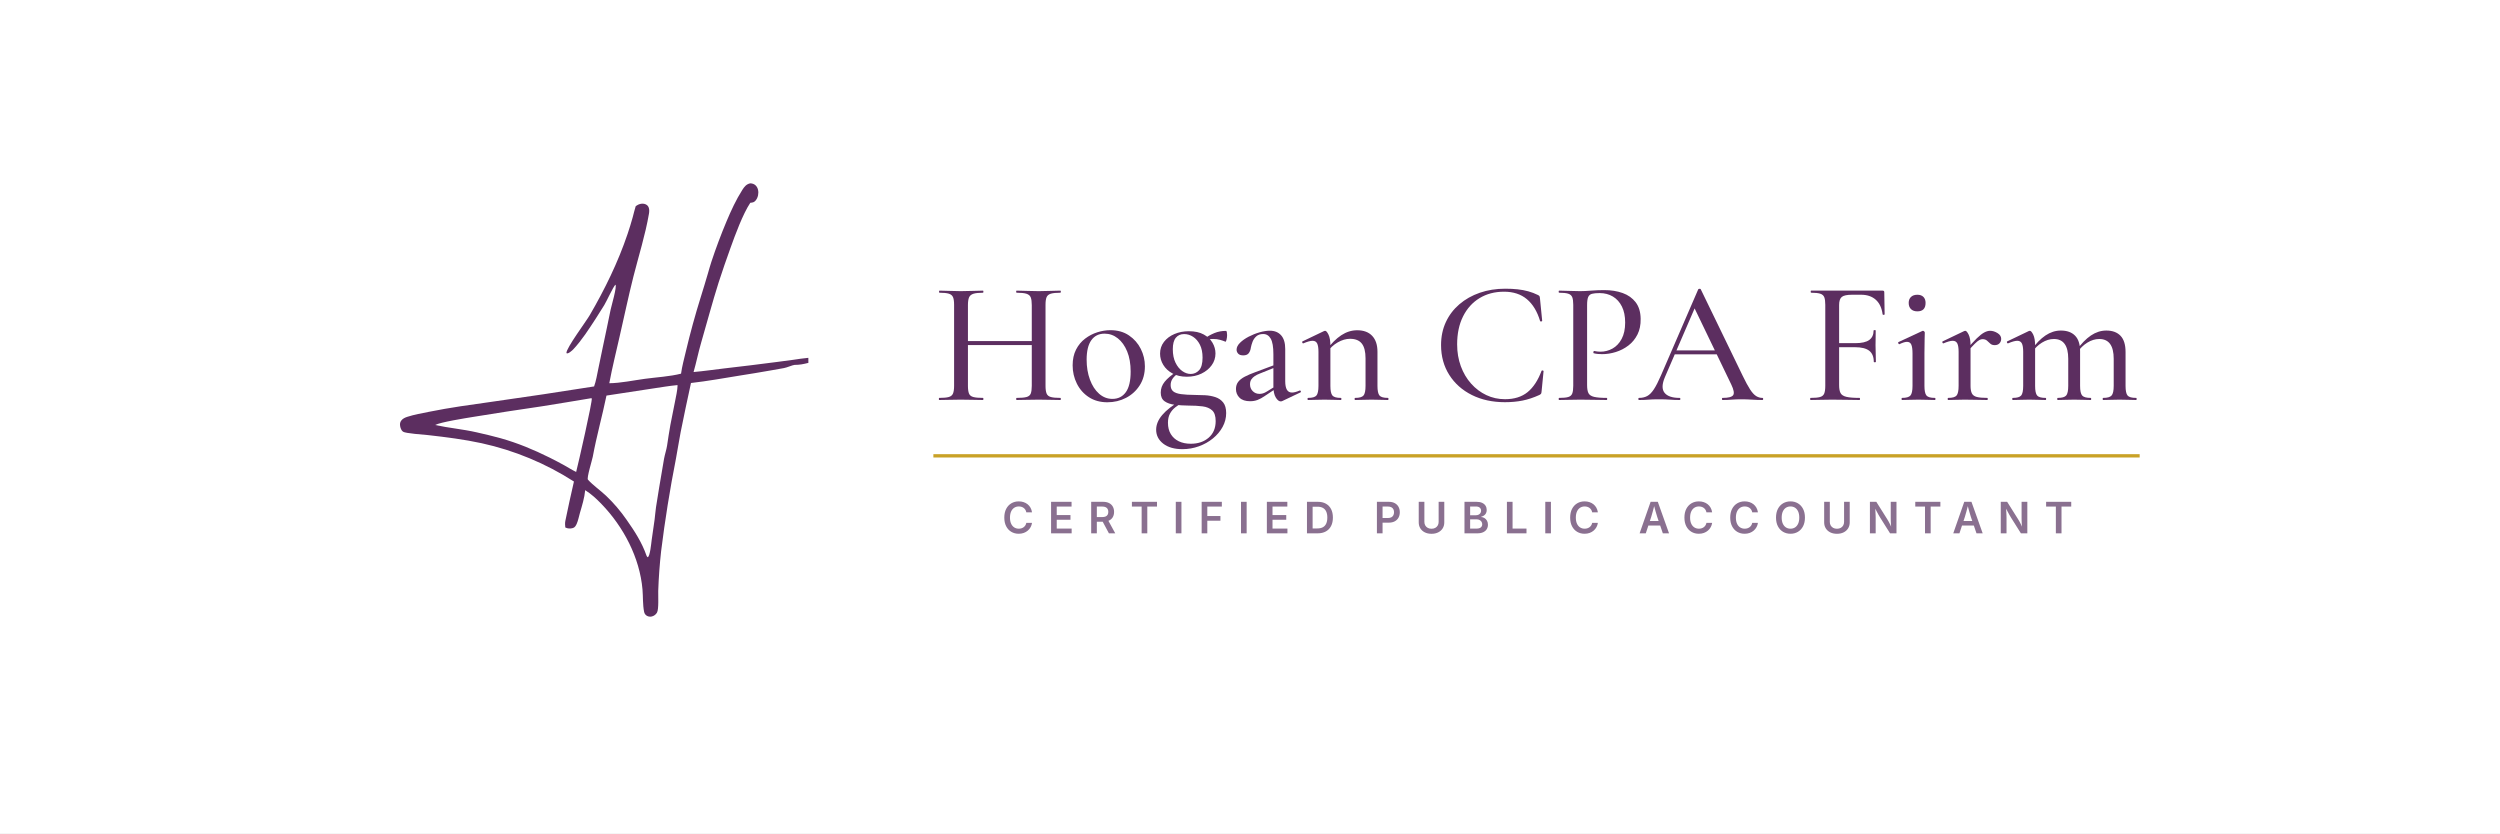
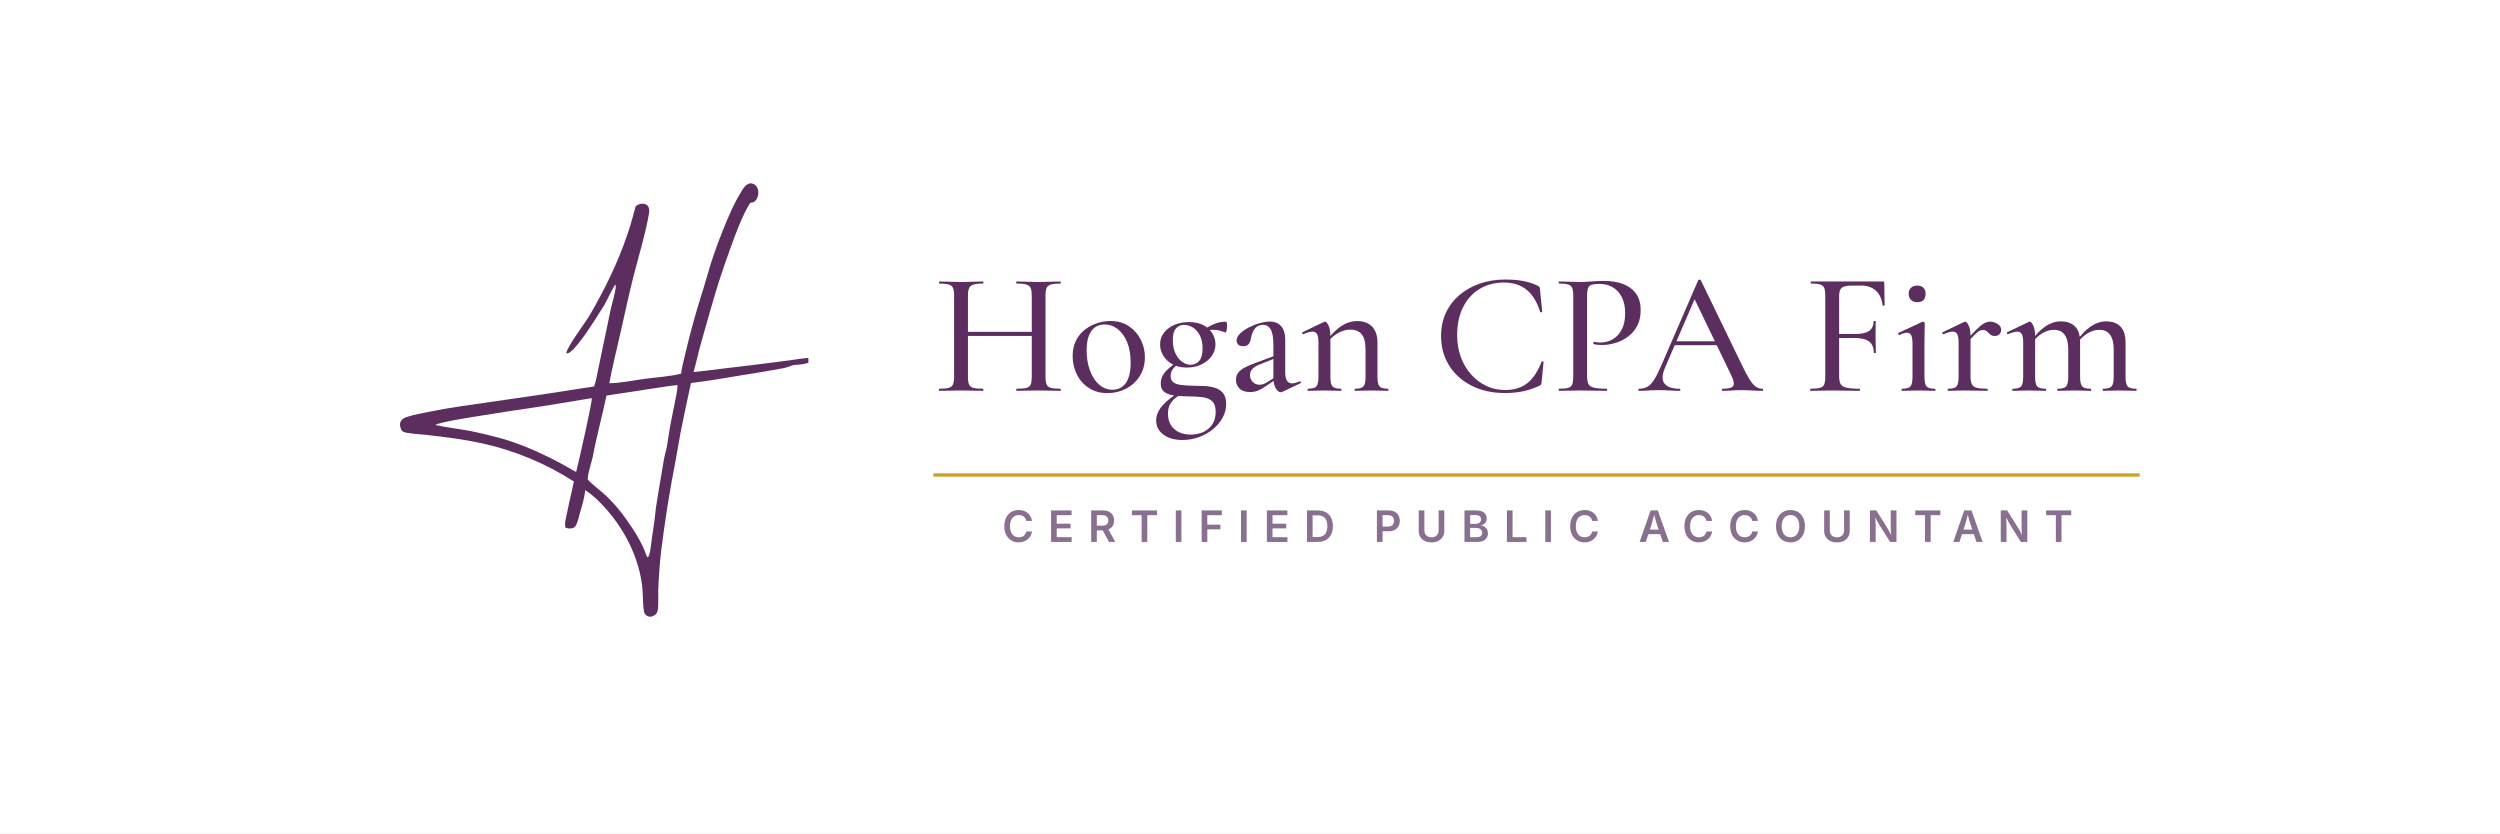
<svg xmlns="http://www.w3.org/2000/svg" width="3000" height="1000" viewBox="0 0 3000 1000">
  <rect width="3000" height="1000" fill="#ffffff" />
  <g fill="#5C2E60" transform="translate(480,220.0) scale(0.6474668)">
    <path fill-rule="evenodd" d="M648.99,0c16.6.23,18.78,21.06,10.34,31.56-3.06,3.8-5.67,4.04-10.08,4.5-13.85,20.86-27.98,59.25-36.74,83.71-7.65,21.1-14.94,42.33-21.88,63.68-11.74,36.98-21.71,74.86-32.57,112.13-5.24,17.98-8.77,36.18-13.96,54.17,18.68-1.68,37.98-4.45,56.65-6.69,32.93-3.76,65.84-7.79,98.7-12.1,9.7-1.22,19.38-2.5,29.06-3.84,9.32-1.34,18.95-2.95,28.32-3.71l.05,9.36c-9.84,2.42-15.61,3.67-25.65,3.75-2.92.02-14.67,5.12-19.7,5.9-7.99,1.24-16.72,3-24.76,4.4-19,3.36-38.04,6.52-57.1,9.48-29.69,4.81-60.53,10.4-90.37,13.76-6.64,30.18-13,60.42-19.08,90.72-3.19,16.53-5.75,33.37-8.87,50-11.16,56.66-20.3,113.71-27.4,171.02-2.7,24.43-4.49,48.95-5.35,73.51-.26,8.61,1.3,34.01-2.29,40.25-2.05,3.57-5.46,6.17-9.45,7.19-6.33,1.59-13.04-1.75-14.4-8.4-2.77-13.58-1.84-27.91-3.03-41.67-5.1-58.9-35.2-116.17-75.98-158.32-9.4-9.72-18.88-18.58-30.23-25.69-1.27,14.15-5.72,28.34-9.66,41.91-1.97,6.79-3.29,14.25-6.14,20.67-1.55,3.27-3.22,6.5-6.97,7.61-4.84,1.43-9.59,1.23-14.08-1.06-.5-3.63-.7-8.52.05-12.08,5.08-24.1,10.3-49.17,15.95-73.06-52.29-33.59-110.13-57.61-170.82-70.95-32.33-7.06-66.38-11.35-99.21-15.05-8.35-.94-42-3.06-46.78-6.4-3-2.1-4.71-6.72-5.29-10.25-.63-3.79-.31-7.16,2.04-10.29,2.88-3.84,7.14-5.66,11.56-7.08,12.71-4.09,26.69-6.5,39.79-9.17,38.87-7.92,78.23-13.23,117.49-18.75,62.95-8.85,125.81-18.28,188.58-28.3,3.43-9.19,5.83-22.9,7.8-32.69l7.95-38.32c4.98-23.79,10.15-47.59,14.92-71.43,1.22-6.09,12.27-43.34,8.85-46.14-4.14,3.86-16.47,30.97-20.6,37.7-4.9,7.97-10.39,16.8-15.66,24.88-12.88,19.73-25.69,39.96-41.81,57.24-1.74,1.86-10.48,9.92-12.71,6.83-.65-8.89,35.93-57.71,43.19-70.16,27.84-47.8,52.58-98.32,70.21-150.75,3.42-10.16,6.57-20.41,9.43-30.74,1.85-6.73,3.4-13.65,5.48-20.29.47-.39.94-.76,1.43-1.12,3.86-2.81,9.4-4.48,14.11-3.5,9.66,2.01,10.45,10.48,9.06,18.57-6.78,39.32-18.88,77.38-28.68,115.96-9.3,36.59-16.94,73.75-25.46,110.53-6.48,28.78-13.99,58.68-19.34,87.49,20.58-.15,45.36-5.39,66.06-8.19,20.83-2.82,46.75-4.3,66.92-9.54,1.94-13.88,5.61-27.26,8.84-40.89,8.07-34.08,17.33-67.86,27.77-101.29,4.41-14.46,9.03-28.87,13.15-43.42,2.05-7.25,4.12-14.5,6.45-21.67,8.39-25.39,17.78-50.44,28.14-75.09,8.4-19.96,17.58-39.93,29.23-58.23,3.72-5.85,7.49-10.64,14.54-12.15Z M513.81,373.98c.39.11.11,0,.65.61-.13,7.99-3.07,21.51-4.72,29.71-3.04,14.43-5.92,28.9-8.62,43.4-2.39,13.15-4.15,25.41-6.16,38.56-1.06,6.95-4.11,16.31-5.58,24.23-3.18,17.8-6.21,35.62-9.08,53.47-1.98,12.09-4.07,24.36-5.85,36.47-1.09,7.38-1.59,15.22-2.58,22.74-1.76,12.75-3.58,25.5-5.47,38.23-.61,4.27-3,31.36-7.52,31.53-.85-.78-1.61-1.79-1.99-2.88-8.53-24.52-22.08-45.39-37.05-66.68-11.09-16.01-23.77-30.84-37.86-44.27-10.49-9.91-24.16-19.39-33.64-29.85-2.68-2.96,7.83-36.47,8.92-42.42,7.01-38.14,17.6-75.55,25.42-113.46l86.55-13.22c14.02-2.1,30.56-4.85,44.56-6.17Z M353.78,398.34c.48-.07.92,0,1.42.03.07.1.14.2.19.31,1.75,3.85-25.43,123.11-28.91,136.23-7.48-3.61-14.4-8.02-21.63-12.09-9.06-5.02-18.22-9.84-27.49-14.46-29.78-14.79-59.04-26.98-91.14-36.02-14.58-4.11-29.13-7.36-43.87-10.79-25.96-5.94-52.07-8.09-77.15-13.64,9.36-5.32,56.89-12.77,69.53-14.87,42.62-6.96,85.3-13.54,128.04-19.76,30.27-4.63,60.74-10.06,91.01-14.95Z" />
  </g>
-   <g fill="#5C2E60" transform="translate(1120.061,480) scale(0.21,-0.21)">
+   <g fill="#5C2E60" transform="translate(1120.061,469) scale(0.21,-0.21)">
    <path transform="translate(0,0)" d="M562.25 542Q562.25 571 556.432 586.0Q550.614 601 532.19 607.0Q513.766 613 475.95 613Q472.95 613 472.95 619.0Q472.95 625 475.95 625Q500.338 625 531.619 623.5Q562.9 622 602.3 622Q636.1 622 668.575 623.5Q701.05 625 725.4 625Q728.4 625 728.4 619.0Q728.4 613 725.4 613Q689.68 613 671.35 607.5Q653.02 602 646.91 587.5Q640.8 573 640.8 544V81Q640.8 52 646.91 37.0Q653.02 22 671.35 17.0Q689.68 12 725.4 12Q728.4 12 728.4 6.0Q728.4 0 725.4 0Q701.05 0 668.575 1.0Q636.1 2 602.3 2Q562.9 2 531.619 1.0Q500.338 0 475.95 0Q472.95 0 472.95 6.0Q472.95 12 475.95 12Q513.766 12 532.19 17.0Q550.614 22 556.432 37.0Q562.25 52 562.25 81ZM154.95 313.75V336.8H597.3V313.75ZM118.35 81V544Q118.35 573 112.244 587.5Q106.139 602 88.291 607.5Q70.444 613 34.75 613Q32.3 613 32.3 619.0Q32.3 625 34.75 625Q59.65 625 90.755 623.5Q121.859 622 155.6 622Q195.55 622 227.128 623.5Q258.706 625 283.75 625Q285.75 625 285.75 619.0Q285.75 613 283.75 613Q246.903 613 228.48 607.0Q210.056 601 203.753 586.0Q197.451 571 197.451 542V81Q197.451 52 203.451 37.0Q209.451 22 228.267 17.0Q247.083 12 283.75 12Q285.75 12 285.75 6.0Q285.75 0 283.75 0Q257.617 0 226.584 1.0Q195.55 2 155.6 2Q121.722 2 89.961 1.0Q58.2 0 33.3 0Q31.3 0 31.3 6.0Q31.3 12 33.3 12Q69.5 12 87.65 17.0Q105.8 22 112.075 37.0Q118.35 52 118.35 81Z" />
    <path transform="translate(761.0,0)" d="M233.15 -13Q172.35 -13 127.725 16.0Q83.1 45 58.925 93.5Q34.75 142 34.75 198Q34.75 250 54.2 288.0Q73.65 326 105.825 350.5Q138 375 175.9 387.0Q213.8 399 250.7 399Q312.5 399 356.625 369.0Q400.75 339 424.2 292.0Q447.65 245 447.65 192.55Q447.65 129.9 417.975 83.675Q388.3 37.45 339.675 12.225Q291.05 -13 233.15 -13ZM262.05 6.35Q310.85 6.35 338.55 44.525Q366.25 82.7 366.25 162.5Q366.25 228.9 346.375 277.35Q326.5 325.8 292.825 352.45Q259.15 379.1 217.25 379.1Q168.35 379.1 141.525 341.625Q114.701 304.15 114.701 230.6Q114.701 167.55 133.626 116.325Q152.55 65.1 185.95 35.725Q219.35 6.35 262.05 6.35Z" />
    <path transform="translate(1243.0,0)" d="M180.35 -280.9Q110.8 -280.9 70.375 -249.4Q29.95 -217.9 29.95 -169.65Q29.95 -126.65 64.9 -85.425Q99.849 -44.2 172.049 -1.75L182.599 -13.85Q159.05 -26.25 139.6 -41.6Q120.15 -56.95 108.775 -78.175Q97.4 -99.4 97.4 -130.3Q97.4 -168.15 113.7 -194.9Q130 -221.65 159.275 -235.825Q188.55 -250 227.7 -250Q290.35 -250 330.2 -215.25Q370.05 -180.5 370.05 -120.55Q370.05 -77.75 350 -59.3Q329.95 -40.85 294.85 -36.35Q259.75 -31.85 213.1 -31.85Q172.5 -31.4 136.575 -27.225Q100.65 -23.05 78.425 -7.375Q56.2 8.3 56.2 42.2Q56.2 76.65 78.775 104.425Q101.35 132.2 145.45 160.95L155.55 152.75Q132.8 135.8 122.8 120.2Q112.8 104.6 112.8 85.25Q112.8 61.65 127.2 49.65Q141.6 37.65 172.35 33.5Q203.1 29.35 251.65 28.9Q279.05 28.9 309.625 27.225Q340.2 25.55 367.75 16.65Q395.3 7.75 412.675 -13.7Q430.05 -35.15 430.05 -74.7Q430.05 -116.6 409.775 -153.725Q389.5 -190.85 354.5 -219.475Q319.5 -248.1 274.325 -264.5Q229.15 -280.9 180.35 -280.9ZM205.6 133Q157.6 133 123.425 151.625Q89.25 170.25 70.8 200.425Q52.35 230.6 52.35 264.7Q52.35 303.4 74.675 332.225Q97 361.05 134.475 377.025Q171.95 393 216.9 393Q267.85 393 301.475 374.575Q335.1 356.15 352.025 327.05Q368.95 297.95 368.95 265.8Q368.95 228.75 347.4 198.75Q325.85 168.75 288.925 150.875Q252 133 205.6 133ZM227.2 148.8Q255.45 148.8 275.3 170.175Q295.15 191.55 295.15 242.2Q295.15 286 280.1 315.775Q265.05 345.55 241.075 361.15Q217.1 376.75 189.95 376.75Q159.9 376.75 142.525 355.925Q125.15 335.1 125.15 290.3Q125.15 244.55 140.675 212.925Q156.2 181.3 179.55 165.05Q202.9 148.8 227.2 148.8ZM301.45 316.3 302.35 349.4Q333.8 370.55 363.475 382.725Q393.15 394.9 429.05 394.9Q432.4 394.9 433.9 387.45Q435.4 380 435.4 370.75Q435.4 358.95 432.225 344.975Q429.05 331 425.05 333.45Q413.1 338.7 395.2 343.75Q377.3 348.8 356 348.8Q343.45 348.8 332.225 347.025Q321 345.25 309.1 341.35Z" />
    <path transform="translate(1678.0,0)" d="M315.7 -6Q311.7 -8 306.8 -8Q292.1 -8 278.5 14.35Q264.9 36.7 264.9 78.95V261.6Q264.9 324.05 249.675 350.525Q234.45 377 206.8 377Q181.8 377 167.1 363.7Q152.4 350.4 145.7 332.5Q139 314.6 136.35 300.5Q133.9 281.05 124.4 268Q114.9 254.95 92.65 254.95Q72.7 254.95 63.625 264.85Q54.55 274.75 54.55 287.45Q54.55 307.6 74.125 326.9Q93.7 346.2 123.675 361.875Q153.65 377.55 186.125 386.775Q218.6 396 244.5 396Q285.5 396 309 369.725Q332.5 343.45 332.5 291.6V108Q332.5 75.15 341.9 58.875Q351.3 42.6 371.4 42.6Q388.15 42.6 414.7 54Q419.25 56 421.475 50.5Q423.7 45 418.7 43ZM131.95 -7Q91.8 -7 71.4 13.05Q51 33.1 51 62.8Q51 87 63.775 103.675Q76.55 120.35 101.425 133.325Q126.3 146.3 161.15 158.95L274.9 201.45L277.8 187.55L187.251 151.1Q172.101 145.35 159.301 137.2Q146.501 129.05 138.901 117.65Q131.3 106.25 131.3 89.85Q131.3 66.05 146.925 50.525Q162.55 35 185.6 35Q195.25 35 205.225 37.825Q215.2 40.65 229.05 49.3L288.4 86.05L289.95 72.25L217.2 23.9Q193.55 7.45 174.1 0.225Q154.65 -7 131.95 -7Z" />
    <path transform="translate(2098.0,0)" d="M311.85 0Q308.85 0 308.85 6.0Q308.85 12 311.85 12Q348.35 12 359.9 25.675Q371.45 39.35 371.45 81V237.65Q371.45 295.5 350.025 322.6Q328.6 349.7 282.75 349.7Q248.35 349.7 212.45 329.2Q176.55 308.7 152.05 272.8L147.6 284.8Q189.2 341.4 232.65 369.975Q276.1 398.55 323.7 398.55Q379.15 398.55 409.375 366.575Q439.6 334.6 439.6 275.75V81Q439.6 39.35 451.1 25.675Q462.6 12 499.65 12Q502.65 12 502.65 6.0Q502.65 0 499.65 0Q481.3 0 456.95 1.0Q432.6 2 405.8 2Q379.45 2 354.825 1.0Q330.2 0 311.85 0ZM42.85 0Q39.85 0 39.85 6.0Q39.85 12 42.85 12Q79.35 12 90.9 25.675Q102.45 39.35 102.45 81V275.6Q102.45 308.25 94.9 323.3Q87.35 338.35 68.7 338.35Q59.15 338.35 46.05 334.575Q32.95 330.8 16.3 323.8Q12.3 322.35 10.025 327.8Q7.75 333.25 10.85 334.8L134.45 394Q138.25 395.45 140.35 395.45Q149.15 395.45 159.875 373.375Q170.6 351.3 170.6 309.6V81Q170.6 39.35 182.1 25.675Q193.6 12 230.65 12Q233.65 12 233.65 6.0Q233.65 0 230.65 0Q212.3 0 187.95 1.0Q163.6 2 136.8 2Q110.45 2 85.825 1.0Q61.2 0 42.85 0Z" />
    <path transform="translate(2852.0,0)" d="M416 636Q454.25 636 486.75 632.45Q519.25 628.9 547.7 620.975Q576.15 613.05 602.2 600.2Q609.55 596.65 611.5 593.25Q613.45 589.85 614.45 577.75L626.9 452.5Q626.9 450.05 621.625 448.775Q616.35 447.5 614.9 451.5Q590.2 533.6 539.25 576.225Q488.3 618.85 408.8 618.85Q329.25 618.85 268.875 582.075Q208.501 545.3 174.701 477.75Q140.901 410.2 140.901 317.75Q140.901 250.5 161.926 193.175Q182.951 135.85 220.626 93.65Q258.3 51.45 307.7 28.025Q357.1 4.6 414.4 4.6Q493.65 4.6 543.175 44.75Q592.7 84.9 623.25 166.7Q624.7 169.7 629.75 168.7Q634.8 167.7 634.8 165.25L623.65 51.15Q622.65 39.15 620.425 35.925Q618.2 32.7 610.85 28.7Q560.1 5.65 513.7 -3.45Q467.3 -12.55 413.85 -12.55Q307.5 -12.55 225.15 28.5Q142.8 69.55 95.9 143.425Q49 217.3 49 314.05Q49 386.05 76.4 445.175Q103.8 504.3 153.65 546.975Q203.5 589.65 270.3 612.825Q337.1 636 416 636Z" />
    <path transform="translate(3536.0,0)" d="M199.5 85Q199.5 55 207.1 39.5Q214.7 24 239 18.0Q263.3 12 311.45 12Q314.45 12 314.45 6.0Q314.45 0 311.45 0Q279.45 0 241.95 1.0Q204.45 2 160.45 2Q126.65 2 95.525 1.0Q64.4 0 39.5 0Q37.05 0 37.05 6.0Q37.05 12 39.5 12Q74.35 12 91.55 17.0Q108.75 22 114.575 37.0Q120.4 52 120.4 81V544Q120.4 573 114.575 587.5Q108.75 602 91.55 607.5Q74.35 613 39.5 613Q37.05 613 37.05 619.0Q37.05 625 39.5 625Q64.4 625 95.025 623.5Q125.65 622 159.45 622Q184.55 622 222.45 625.0Q260.35 628 297.65 628Q356.25 628 402.825 611.225Q449.4 594.45 477.025 558.45Q504.65 522.45 505.55 464Q506.45 411.9 487.125 373.9Q467.8 335.9 435.3 311.175Q402.8 286.45 363.575 274.225Q324.35 262 285.9 262Q274.25 262 261.75 263.0Q249.25 264 237.8 267Q234.25 268 235.525 274.5Q236.8 281 240.25 280Q248.8 278 258.525 277.0Q268.25 276 275.35 276Q312.6 276 344.85 294.0Q377.1 312 397.05 349.275Q417 386.55 417 442.65Q417 496.75 398.425 534.075Q379.85 571.4 347 591.175Q314.15 610.95 270.6 610.95Q242.7 610.95 227.25 606.775Q211.8 602.6 205.65 588.05Q199.5 573.5 199.5 542Z" />
    <path transform="translate(4033.0,0)" d="M186.95 260.899 198.65 283.399H470.7L477.7 260.899ZM704.35 12Q708.8 12 708.8 6.0Q708.8 0 704.35 0Q675.45 0 644.6 2.0Q613.75 4 585.4 4Q553.05 4 529.425 2.0Q505.8 0 477 0Q473 0 473.0 6.0Q473 12 477 12Q526.25 12 537.15 27.675Q548.05 43.35 526.35 88.5L310.7 536.249L343.2 584.3L147.5 131.55Q121.6 71 144.85 41.5Q168.1 12 230.7 12Q235.7 12 235.7 6.0Q235.7 0 230.7 0Q200.7 0 175.7 2.0Q150.7 4 112.7 4Q75.9 4 53.5 2.0Q31.1 0 -0.7 0Q-4.7 0 -4.7 6.0Q-4.7 12 -0.7 12Q26.3 12 46.075 22.675Q65.85 33.35 84.25 61.375Q102.65 89.4 124.9 141L337.5 632.3Q339.05 635.3 345.125 635.525Q351.2 635.75 352.2 632.3L592.3 137Q615.75 88.35 633.525 60.85Q651.3 33.35 668.175 22.675Q685.05 12 704.35 12Z" />
    <path transform="translate(4973.0,0)" d="M39.5 0Q37.05 0 37.05 6.0Q37.05 12 39.5 12Q75.7 12 93.575 17.0Q111.45 22 117.5 37.0Q123.55 52 123.55 81V544Q123.55 573 117.725 587.5Q111.9 602 94.7 607.5Q77.5 613 42.65 613Q40.2 613 40.2 619.0Q40.2 625 42.65 625H451.25Q460.7 625 460.7 616L462.7 489.6Q462.7 487.05 457.425 486.6Q452.15 486.15 451.25 489.15Q444.05 544.3 412.1 572.9Q380.15 601.5 328.05 601.5H276.6Q233.4 601.5 218.025 589.05Q202.65 576.6 202.65 543V85Q202.65 55 210.925 39.5Q219.2 24 244.4 18.0Q269.6 12 319.55 12Q322.1 12 322.1 6.0Q322.1 0 319.55 0Q286.65 0 248.25 1.0Q209.85 2 161.8 2Q128 2 96.2 1.0Q64.4 0 39.5 0ZM400.7 218.05Q400.7 260.8 374.925 281.275Q349.15 301.75 292.35 301.75H165.05V324.8H295Q350.15 324.8 374.925 343.05Q399.7 361.3 399.7 397.4Q399.7 399.4 405.7 399.4Q411.7 399.4 411.7 397.4Q411.7 366.15 411.2 349.025Q410.7 331.9 410.7 313Q410.7 289.65 411.7 267.025Q412.7 244.4 412.7 218.05Q412.7 215.6 406.7 215.6Q400.7 215.6 400.7 218.05Z" />
    <path transform="translate(5486.0,0)" d="M48.9 0Q46.45 0 46.45 6.0Q46.45 12 48.9 12Q85.4 12 97.225 25.675Q109.05 39.35 109.05 81V265.5Q109.05 300.15 102.275 316.2Q95.5 332.25 77.4 332.25Q69.3 332.25 58.7 328.975Q48.1 325.7 34.35 319.05Q30.35 318.05 27.85 323.775Q25.35 329.5 28.9 331.05L165.05 394.45Q167.6 395.45 168.6 395.45Q171.95 395.45 175.575 392.1Q179.2 388.75 179.2 385.3Q179.2 376.05 178.2 346.125Q177.2 316.2 177.2 266.95V81Q177.2 39.35 188.7 25.675Q200.2 12 237.25 12Q240.25 12 240.25 6.0Q240.25 0 237.25 0Q218.9 0 194.55 1.0Q170.2 2 142.85 2Q116.5 2 92.15 1.0Q67.8 0 48.9 0ZM136.65 506.55Q113.6 506.55 100.4 519.25Q87.2 531.95 87.2 554.9Q87.2 576.5 100.4 588.975Q113.6 601.45 136.65 601.45Q159.15 601.45 171.4 588.975Q183.65 576.5 183.65 554.9Q183.65 506.55 136.65 506.55Z" />
    <path transform="translate(5756.0,0)" d="M148.9 271 143.1 282.35Q181 327.9 206.075 352.175Q231.15 376.45 249.05 385.95Q266.95 395.45 282.5 395.45Q303.5 395.45 324.625 382.425Q345.75 369.4 345.75 349.35Q345.75 334.4 336 323.925Q326.25 313.45 308.65 313.45Q292.6 313.45 283.2 322.25Q273.8 331.05 264.475 339.35Q255.15 347.65 238.6 347.65Q230.5 347.65 220.9 342.6Q211.3 337.55 194.7 321.3Q178.1 305.05 148.9 271ZM42.85 0Q39.85 0 39.85 6.0Q39.85 12 42.85 12Q79.35 12 90.9 25.675Q102.45 39.35 102.45 81V275.6Q102.45 308.25 94.9 323.3Q87.35 338.35 68.7 338.35Q59.15 338.35 46.05 334.575Q32.95 330.8 16.3 323.8Q12.3 322.35 10.025 327.8Q7.75 333.25 10.85 334.8L134.45 394Q138.25 395.45 140.35 395.45Q149.15 395.45 159.875 373.375Q170.6 351.3 170.6 309.6V81Q170.6 53.35 178.05 38.125Q185.5 22.9 206.1 17.45Q226.7 12 265.65 12Q269.1 12 269.1 6.0Q269.1 0 265.65 0Q240.3 0 207.175 1.0Q174.05 2 136.8 2Q110.45 2 85.825 1.0Q61.2 0 42.85 0Z" />
    <path transform="translate(6125.0,0)" d="M559.1 0Q556.65 0 556.65 6.0Q556.65 12 559.1 12Q595.6 12 607.65 25.675Q619.7 39.35 619.7 81V235.45Q619.7 348.6 537 348.6Q502.7 348.6 469.025 327.825Q435.35 307.05 411.3 271.7L406.85 283.7Q447.45 340.3 489.4 368.6Q531.35 396.9 577.5 396.9Q629.95 396.9 658.675 366.95Q687.4 337 687.4 274.1V81Q687.4 39.35 698.9 25.675Q710.4 12 747.45 12Q750.9 12 750.9 6.0Q750.9 0 747.45 0Q729.1 0 704.75 1.0Q680.4 2 653.05 2Q626.7 2 602.35 1.0Q578 0 559.1 0ZM299.85 0Q296.85 0 296.85 6.0Q296.85 12 299.85 12Q336.35 12 348.125 25.675Q359.9 39.35 359.9 81V235.45Q359.9 348.6 277.75 348.6Q243.45 348.6 209.775 327.825Q176.1 307.05 152.05 271.7L147.6 283.7Q187.65 340.3 229.6 368.6Q271.55 396.9 317.7 396.9Q370.15 396.9 398.875 367.625Q427.6 338.35 427.6 279.05V81Q427.6 39.35 439.375 25.675Q451.15 12 488.2 12Q491.1 12 491.1 6.0Q491.1 0 488.2 0Q469.3 0 445.225 1.0Q421.15 2 393.8 2Q367.45 2 342.825 1.0Q318.2 0 299.85 0ZM42.85 0Q39.85 0 39.85 6.0Q39.85 12 42.85 12Q79.35 12 90.9 25.675Q102.45 39.35 102.45 81V275.6Q102.45 308.25 94.9 323.3Q87.35 338.35 68.7 338.35Q59.15 338.35 46.05 334.575Q32.95 330.8 16.3 323.8Q12.3 322.35 10.025 327.8Q7.75 333.25 10.85 334.8L134.45 394Q138.25 395.45 140.35 395.45Q149.15 395.45 159.875 373.375Q170.6 351.3 170.6 309.6V81Q170.6 39.35 182.1 25.675Q193.6 12 230.65 12Q233.65 12 233.65 6.0Q233.65 0 230.65 0Q212.3 0 187.95 1.0Q163.6 2 136.8 2Q110.45 2 85.825 1.0Q61.2 0 42.85 0Z" />
  </g>
-   <rect x="1120.061" y="545" width="1447.53" height="4" fill="#C9A227" />
-   <g fill="#8A7090" transform="translate(1202.54,640) scale(0.02539062,-0.02539062)">
+   <rect x="1120.061" y="568" width="1447.53" height="4" fill="#C9A227" />
+   <g fill="#8A7090" transform="translate(1202.54,650.34) scale(0.02539062,-0.02539062)">
    <path transform="translate(0,0)" d="M784.8 -20Q589.12 -20 434.94 70.88Q280.76 161.76 192.021 332.9Q103.281 504.04 103.281 744Q103.281 985.32 192.561 1156.64Q281.84 1327.96 436.2 1418.98Q590.56 1510 784.8 1510Q907.16 1510 1013.779 1475.38Q1120.399 1440.76 1203.639 1374.2Q1286.879 1307.64 1340.919 1211.921Q1394.959 1116.201 1412.799 994.001H1143.602Q1131.202 1060.562 1099.542 1111.722Q1067.881 1162.882 1020.841 1198.562Q973.801 1234.242 914.9 1252.443Q856 1270.643 789.12 1270.643Q666.999 1270.643 572.499 1209.302Q477.998 1147.962 424.718 1030.501Q371.437 913.041 371.437 744Q371.437 573.439 425.398 456.159Q479.358 338.878 573.499 279.118Q667.639 219.357 788.4 219.357Q855.28 219.357 914 237.878Q972.721 256.398 1020.121 291.758Q1067.521 327.118 1099.542 378.598Q1131.562 430.078 1144.322 495.999H1413.519Q1398.839 388.839 1348.219 295.599Q1297.598 202.359 1215.978 131.159Q1134.359 59.959 1025.579 19.98Q916.799 -20 784.8 -20Z" />
    <path transform="translate(2164.36,0)" d="M149.761 0V1490H1117.519V1265.122H416.798V863.359H1065.999V641.361H416.798V224.878H1121.839V0Z" />
    <path transform="translate(4059.72,0)" d="M149.761 0V1490H707.279Q878.399 1490 995.219 1430.14Q1112.039 1370.28 1171.939 1262.86Q1231.839 1155.44 1231.839 1013.441Q1231.839 870.721 1171.399 765.841Q1110.959 660.961 993.199 604.001Q875.44 547.041 702.88 547.041H305.439V768.239H667.601Q769.041 768.239 833.162 796.799Q897.282 825.36 928.122 880.04Q958.962 934.72 958.962 1013.441Q958.962 1093.441 928.122 1149.761Q897.282 1206.082 832.842 1236.282Q768.401 1266.482 666.321 1266.482H416.798V0ZM987.762 0 626.322 675.68H918.079L1286.959 0Z" />
    <path transform="translate(6051.08,0)" d="M82.881 1265.122V1490H1269.358V1265.122H810.278V0H543.241V1265.122Z" />
    <path transform="translate(8058.44,0)" d="M416.798 1490V0H149.761V1490Z" />
    <path transform="translate(9280.8,0)" d="M149.761 0V1490H1103.679V1265.122H416.798V817.76H1037.119V595.762H416.798V0Z" />
    <path transform="translate(11140.16,0)" d="M416.798 1490V0H149.761V1490Z" />
    <path transform="translate(12362.52,0)" d="M149.761 0V1490H1117.519V1265.122H416.798V863.359H1065.999V641.361H416.798V224.878H1121.839V0Z" />
    <path transform="translate(14257.88,0)" d="M654 0H276.72V231.357H640.56Q797.001 231.357 901.741 288.438Q1006.482 345.518 1059.002 460.219Q1111.522 574.92 1111.522 746.56Q1111.522 917.28 1058.962 1031.021Q1006.402 1144.762 903.501 1201.702Q800.601 1258.643 647.76 1258.643H269.44V1490H664Q886.32 1490 1045.32 1400.82Q1204.319 1311.64 1289.879 1144.96Q1375.439 978.28 1375.439 746.56Q1375.439 513.92 1289.739 346.6Q1204.039 179.28 1042.52 89.64Q881 0 654 0ZM416.798 1490V0H149.761V1490Z" />
    <path transform="translate(17563.6,0)" d="M149.761 0V1490H707.279Q878.399 1490 995.219 1425.78Q1112.039 1361.56 1171.939 1250.24Q1231.839 1138.92 1231.839 996.561Q1231.839 853.841 1171.399 742.781Q1110.959 631.721 993.199 567.901Q875.44 504.081 702.88 504.081H333.6V723.999H667.601Q769.041 723.999 833.482 759.099Q897.922 794.2 928.442 855.88Q958.962 917.56 958.962 996.561Q958.962 1076.281 928.442 1137.141Q897.922 1198.002 833.162 1232.242Q768.401 1266.482 666.321 1266.482H416.798V0Z" />
    <path transform="translate(19539.96,0)" d="M754 -21.84Q572.241 -21.84 436.061 46.62Q299.881 115.08 224.821 236.7Q149.761 358.32 149.761 517.44V1490H416.798V539.279Q416.798 445.599 458.358 372.898Q499.919 300.198 575.499 258.498Q651.08 216.797 754 216.797Q857.281 216.797 932.722 258.498Q1008.162 300.198 1049.402 372.898Q1090.643 445.599 1090.643 539.279V1490H1357.679V517.44Q1357.679 358.32 1282.44 236.7Q1207.2 115.08 1071.48 46.62Q935.76 -21.84 754 -21.84Z" />
    <path transform="translate(21702.32,0)" d="M149.761 0V1490H720.24Q881.279 1490 987.999 1439.2Q1094.719 1388.4 1147.639 1301.06Q1200.559 1213.72 1200.559 1103.28Q1200.559 1012.319 1165.839 947.84Q1131.119 883.36 1072.379 843.3Q1013.639 803.24 940.719 785.6V770.88Q1020.079 767.24 1092.819 723.06Q1165.559 678.88 1212.059 598.78Q1258.559 518.68 1258.559 406Q1258.559 290.4 1202.919 198.42Q1147.279 106.44 1034.759 53.22Q922.239 0 751.279 0ZM416.798 223.438H709.2Q856.922 223.438 922.502 280.358Q988.082 337.279 988.082 425.999Q988.082 493.079 955.122 546.54Q922.162 600 861.661 631.16Q801.161 662.321 717.76 662.321H416.798ZM416.798 854.719H686.48Q756.761 854.719 812.941 880.819Q869.122 906.92 901.722 955.06Q934.322 1003.2 934.322 1069.041Q934.322 1155.601 873.302 1211.802Q812.281 1268.002 692.48 1268.002H416.798Z" />
    <path transform="translate(23707.68,0)" d="M149.761 0V1490H416.798V224.878H1075.119V0Z" />
    <path transform="translate(25521.04,0)" d="M416.798 1490V0H149.761V1490Z" />
    <path transform="translate(26743.4,0)" d="M784.8 -20Q589.12 -20 434.94 70.88Q280.76 161.76 192.021 332.9Q103.281 504.04 103.281 744Q103.281 985.32 192.561 1156.64Q281.84 1327.96 436.2 1418.98Q590.56 1510 784.8 1510Q907.16 1510 1013.779 1475.38Q1120.399 1440.76 1203.639 1374.2Q1286.879 1307.64 1340.919 1211.921Q1394.959 1116.201 1412.799 994.001H1143.602Q1131.202 1060.562 1099.542 1111.722Q1067.881 1162.882 1020.841 1198.562Q973.801 1234.242 914.9 1252.443Q856 1270.643 789.12 1270.643Q666.999 1270.643 572.499 1209.302Q477.998 1147.962 424.718 1030.501Q371.437 913.041 371.437 744Q371.437 573.439 425.398 456.159Q479.358 338.878 573.499 279.118Q667.639 219.357 788.4 219.357Q855.28 219.357 914 237.878Q972.721 256.398 1020.121 291.758Q1067.521 327.118 1099.542 378.598Q1131.562 430.078 1144.322 495.999H1413.519Q1398.839 388.839 1348.219 295.599Q1297.598 202.359 1215.978 131.159Q1134.359 59.959 1025.579 19.98Q916.799 -20 784.8 -20Z" />
    <path transform="translate(30079.12,0)" d="M49.84 0 569.961 1490H909.476L1440.557 0H1147.681L883.158 773.844Q844.439 894.003 802.159 1045.302Q759.879 1196.601 708.839 1390.2H764.998Q715.318 1195.321 674.558 1042.742Q633.798 890.163 597.719 773.844L341.836 0ZM352.799 369.202V584.16H1137.598V369.202Z" />
    <path transform="translate(32143.48,0)" d="M784.8 -20Q589.12 -20 434.94 70.88Q280.76 161.76 192.021 332.9Q103.281 504.04 103.281 744Q103.281 985.32 192.561 1156.64Q281.84 1327.96 436.2 1418.98Q590.56 1510 784.8 1510Q907.16 1510 1013.779 1475.38Q1120.399 1440.76 1203.639 1374.2Q1286.879 1307.64 1340.919 1211.921Q1394.959 1116.201 1412.799 994.001H1143.602Q1131.202 1060.562 1099.542 1111.722Q1067.881 1162.882 1020.841 1198.562Q973.801 1234.242 914.9 1252.443Q856 1270.643 789.12 1270.643Q666.999 1270.643 572.499 1209.302Q477.998 1147.962 424.718 1030.501Q371.437 913.041 371.437 744Q371.437 573.439 425.398 456.159Q479.358 338.878 573.499 279.118Q667.639 219.357 788.4 219.357Q855.28 219.357 914 237.878Q972.721 256.398 1020.121 291.758Q1067.521 327.118 1099.542 378.598Q1131.562 430.078 1144.322 495.999H1413.519Q1398.839 388.839 1348.219 295.599Q1297.598 202.359 1215.978 131.159Q1134.359 59.959 1025.579 19.98Q916.799 -20 784.8 -20Z" />
    <path transform="translate(34307.84,0)" d="M784.8 -20Q589.12 -20 434.94 70.88Q280.76 161.76 192.021 332.9Q103.281 504.04 103.281 744Q103.281 985.32 192.561 1156.64Q281.84 1327.96 436.2 1418.98Q590.56 1510 784.8 1510Q907.16 1510 1013.779 1475.38Q1120.399 1440.76 1203.639 1374.2Q1286.879 1307.64 1340.919 1211.921Q1394.959 1116.201 1412.799 994.001H1143.602Q1131.202 1060.562 1099.542 1111.722Q1067.881 1162.882 1020.841 1198.562Q973.801 1234.242 914.9 1252.443Q856 1270.643 789.12 1270.643Q666.999 1270.643 572.499 1209.302Q477.998 1147.962 424.718 1030.501Q371.437 913.041 371.437 744Q371.437 573.439 425.398 456.159Q479.358 338.878 573.499 279.118Q667.639 219.357 788.4 219.357Q855.28 219.357 914 237.878Q972.721 256.398 1020.121 291.758Q1067.521 327.118 1099.542 378.598Q1131.562 430.078 1144.322 495.999H1413.519Q1398.839 388.839 1348.219 295.599Q1297.598 202.359 1215.978 131.159Q1134.359 59.959 1025.579 19.98Q916.799 -20 784.8 -20Z" />
    <path transform="translate(36472.2,0)" d="M787.6 -20Q592.28 -20 437.38 70.88Q282.48 161.76 192.881 332.9Q103.281 504.04 103.281 744Q103.281 985.32 192.881 1156.64Q282.48 1327.96 437.38 1418.98Q592.28 1510 787.6 1510Q982.92 1510 1137.319 1418.98Q1291.719 1327.96 1381.179 1156.64Q1470.639 985.32 1470.639 744Q1470.639 503.68 1381.179 332.54Q1291.719 161.4 1137.319 70.7Q982.92 -20 787.6 -20ZM787.6 219.357Q909.08 219.357 1002.541 279.658Q1096.001 339.958 1149.242 457.239Q1202.482 574.519 1202.482 744Q1202.482 915.121 1149.242 1032.581Q1096.001 1150.042 1002.541 1210.342Q909.08 1270.643 787.6 1270.643Q665.839 1270.643 572.059 1210.022Q478.278 1149.402 424.858 1031.941Q371.437 914.481 371.437 744Q371.437 574.519 424.858 457.559Q478.278 340.598 572.059 279.978Q665.839 219.357 787.6 219.357Z" />
    <path transform="translate(38701.56,0)" d="M754 -21.84Q572.241 -21.84 436.061 46.62Q299.881 115.08 224.821 236.7Q149.761 358.32 149.761 517.44V1490H416.798V539.279Q416.798 445.599 458.358 372.898Q499.919 300.198 575.499 258.498Q651.08 216.797 754 216.797Q857.281 216.797 932.722 258.498Q1008.162 300.198 1049.402 372.898Q1090.643 445.599 1090.643 539.279V1490H1357.679V517.44Q1357.679 358.32 1282.44 236.7Q1207.2 115.08 1071.48 46.62Q935.76 -21.84 754 -21.84Z" />
    <path transform="translate(40863.92,0)" d="M149.761 0V1490H451.518L967.162 669.475Q999.081 618.435 1035.241 553.955Q1071.401 489.476 1110.181 409.816Q1148.961 330.156 1187.321 233.117H1157.441Q1149.881 317.317 1144.621 405.896Q1139.361 494.476 1136.562 573.976Q1133.762 653.475 1133.762 708.475V1490H1405.118V0H1102.081L637.318 738.564Q593.479 809.804 554.179 878.784Q514.879 947.763 469.939 1034.883Q424.999 1122.003 361.198 1245.123H398.718Q404.798 1136.283 410.058 1038.683Q415.318 941.084 418.538 864.244Q421.758 787.404 421.758 739.844V0Z" />
    <path transform="translate(43074.28,0)" d="M82.881 1265.122V1490H1269.358V1265.122H810.278V0H543.241V1265.122Z" />
    <path transform="translate(44902.64,0)" d="M49.84 0 569.961 1490H909.476L1440.557 0H1147.681L883.158 773.844Q844.439 894.003 802.159 1045.302Q759.879 1196.601 708.839 1390.2H764.998Q715.318 1195.321 674.558 1042.742Q633.798 890.163 597.719 773.844L341.836 0ZM352.799 369.202V584.16H1137.598V369.202Z" />
    <path transform="translate(47048,0)" d="M149.761 0V1490H451.518L967.162 669.475Q999.081 618.435 1035.241 553.955Q1071.401 489.476 1110.181 409.816Q1148.961 330.156 1187.321 233.117H1157.441Q1149.881 317.317 1144.621 405.896Q1139.361 494.476 1136.562 573.976Q1133.762 653.475 1133.762 708.475V1490H1405.118V0H1102.081L637.318 738.564Q593.479 809.804 554.179 878.784Q514.879 947.763 469.939 1034.883Q424.999 1122.003 361.198 1245.123H398.718Q404.798 1136.283 410.058 1038.683Q415.318 941.084 418.538 864.244Q421.758 787.404 421.758 739.844V0Z" />
    <path transform="translate(49258.36,0)" d="M82.881 1265.122V1490H1269.358V1265.122H810.278V0H543.241V1265.122Z" />
  </g>
</svg>
